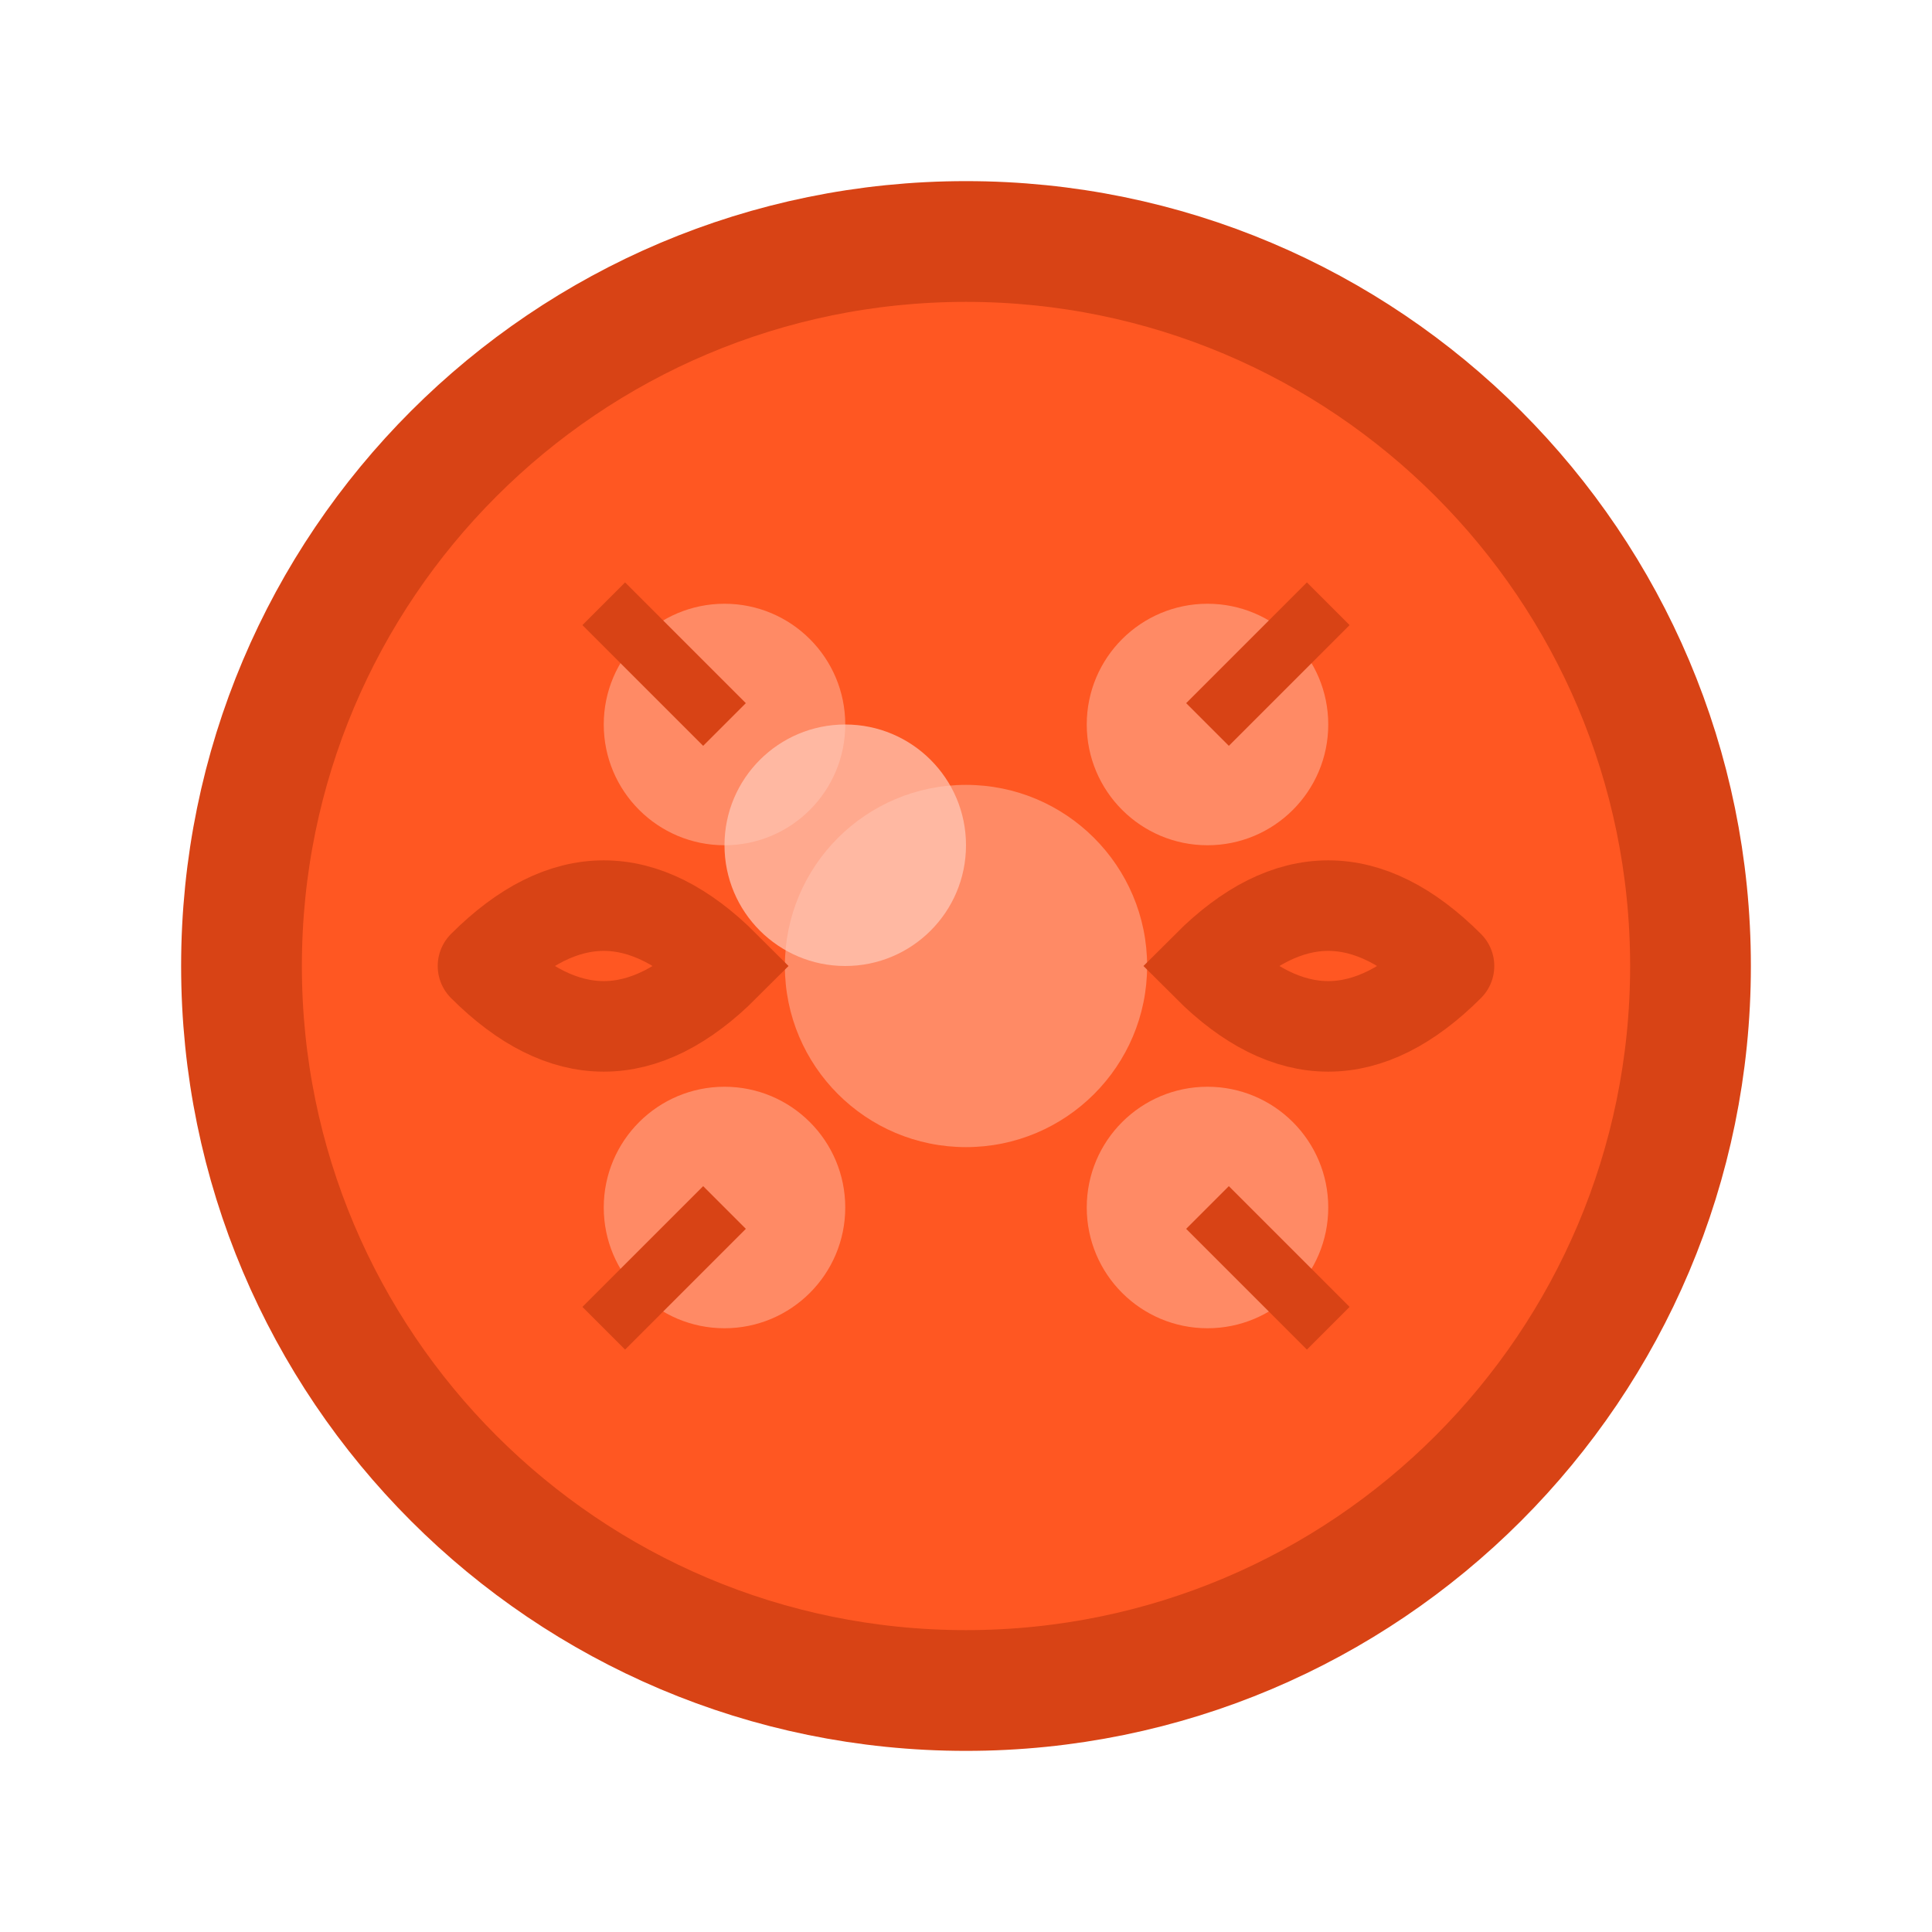
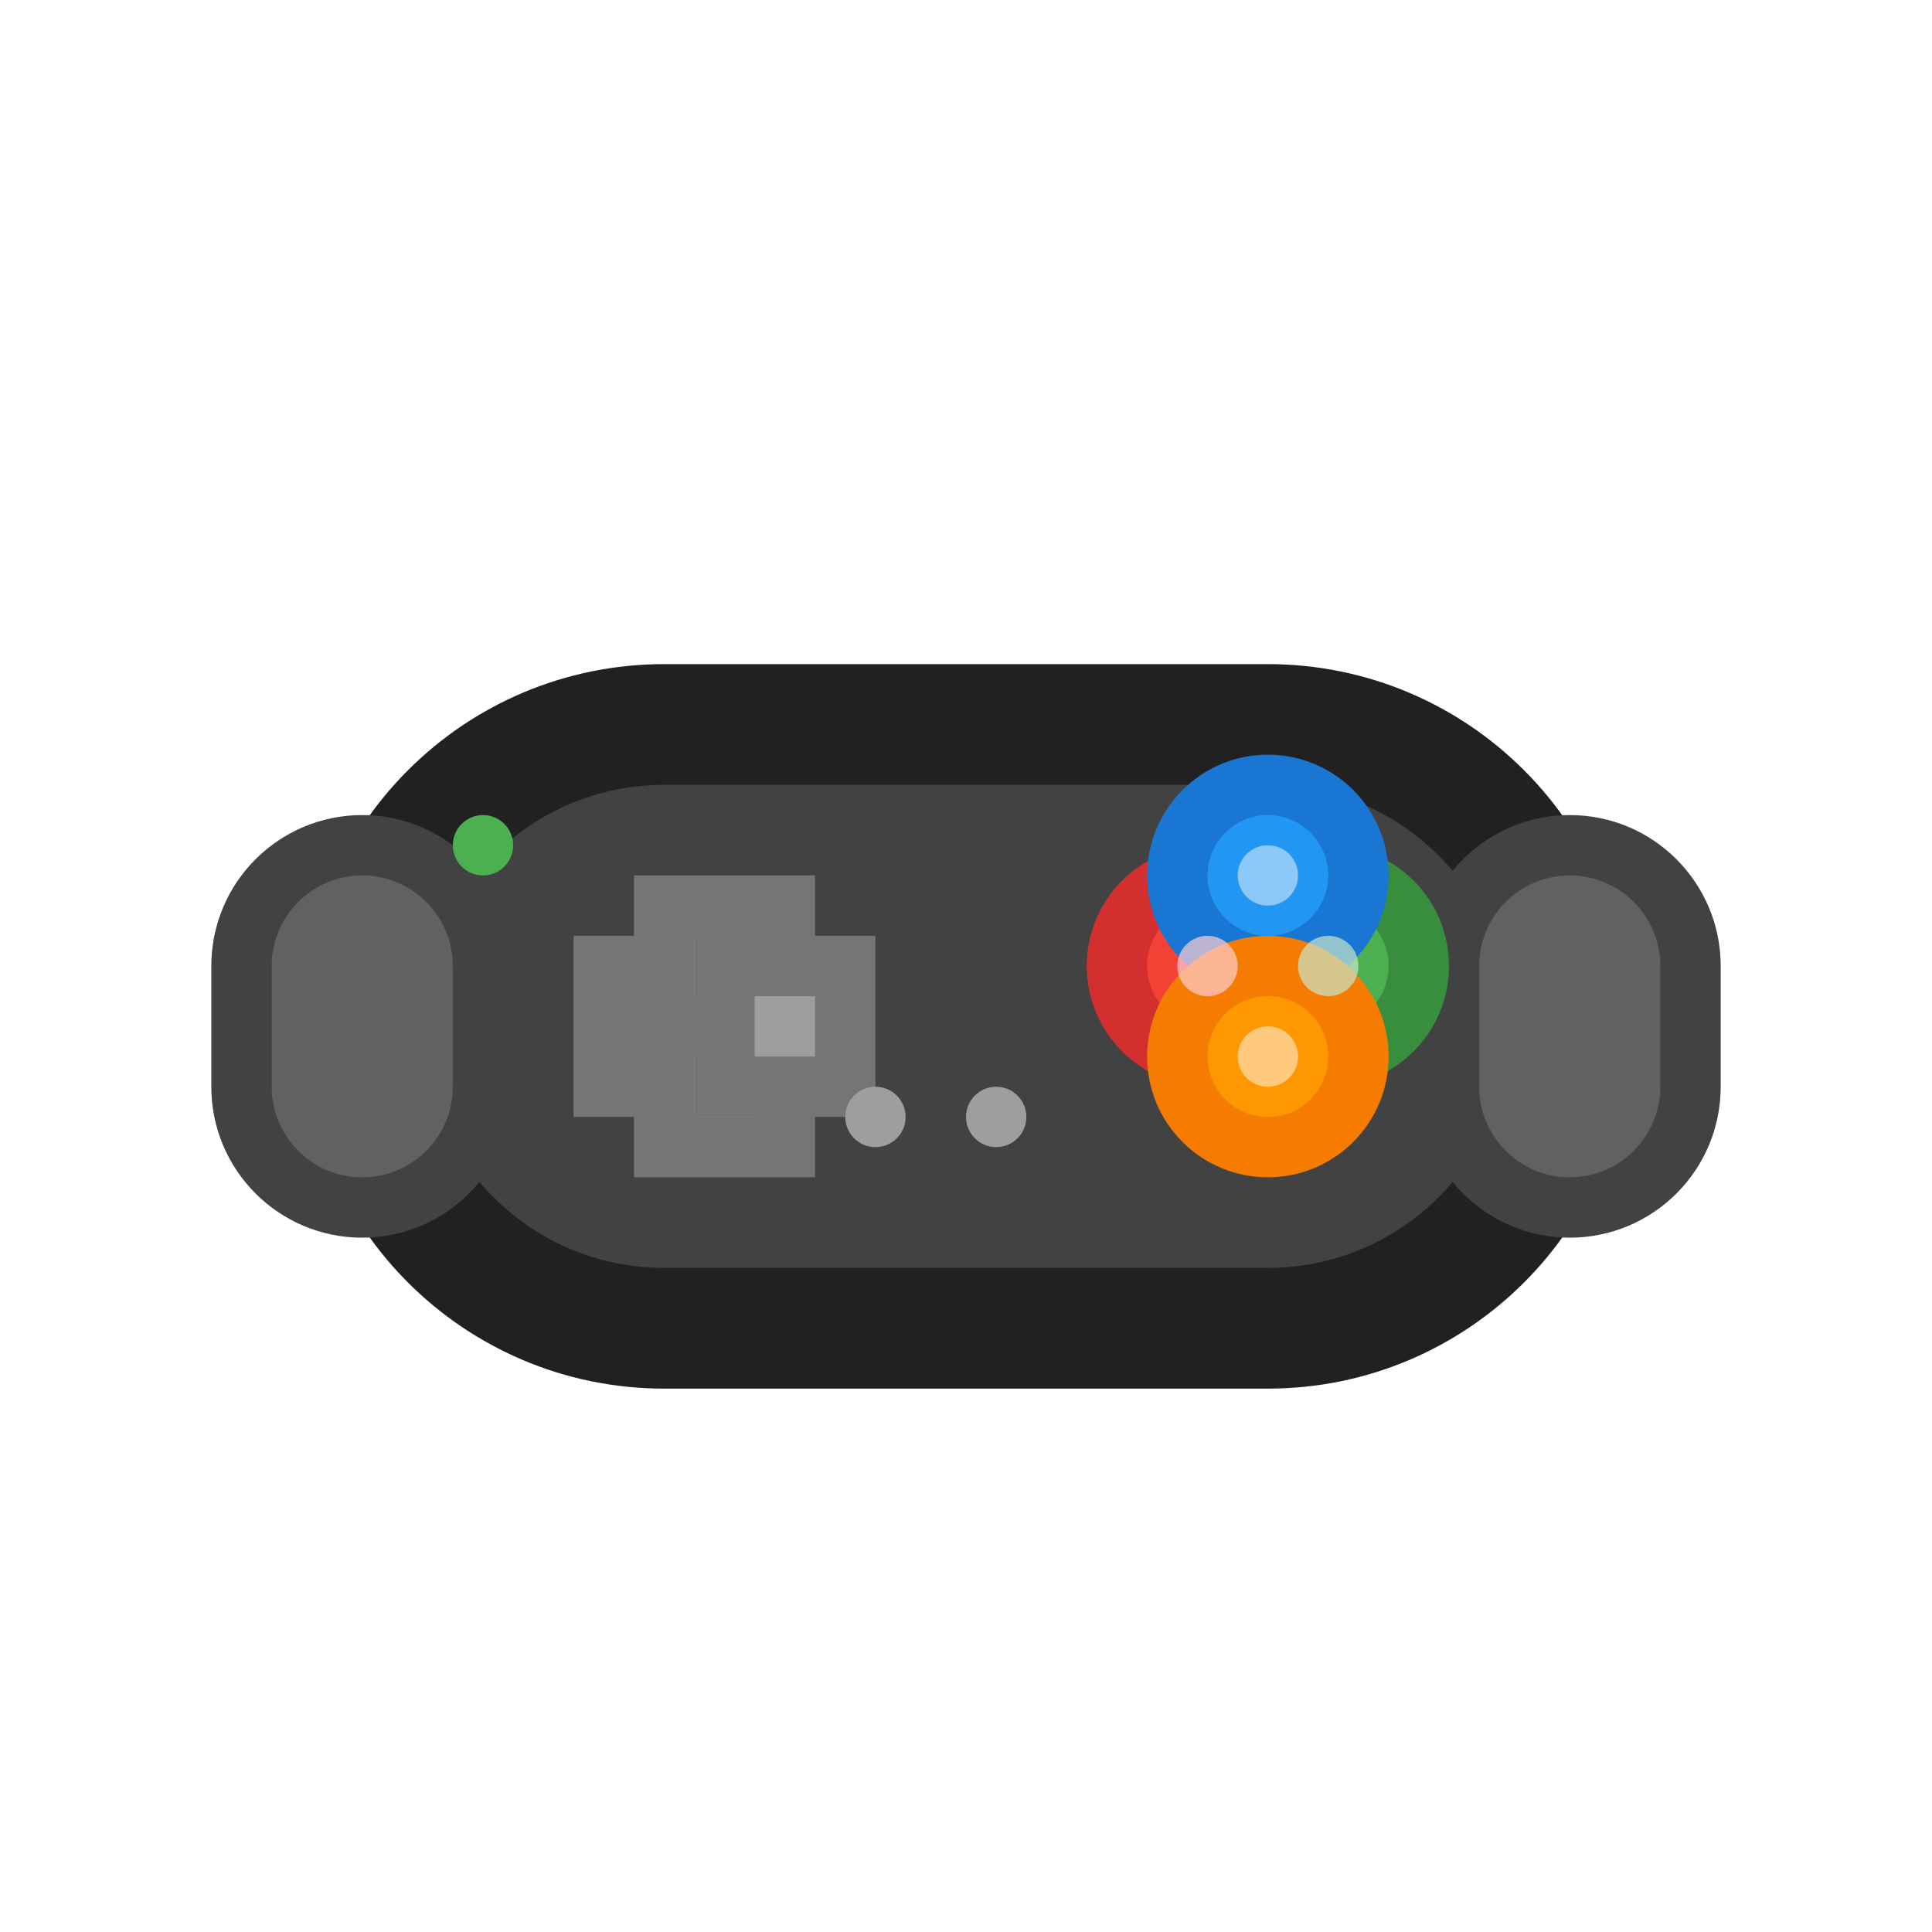
<svg xmlns="http://www.w3.org/2000/svg" width="32" height="32" viewBox="0 0 32 32" fill="none">
-   <circle cx="16" cy="16" r="12" fill="#FF5722" stroke="#D84315" stroke-width="2" />
-   <circle cx="12" cy="12" r="2" fill="#FF8A65" />
-   <circle cx="20" cy="12" r="2" fill="#FF8A65" />
-   <circle cx="12" cy="20" r="2" fill="#FF8A65" />
-   <circle cx="20" cy="20" r="2" fill="#FF8A65" />
-   <circle cx="16" cy="16" r="3" fill="#FF8A65" />
-   <path d="M8 16Q10 14 12 16Q10 18 8 16" fill="none" stroke="#D84315" stroke-width="1.5" stroke-linecap="round" />
-   <path d="M24 16Q22 14 20 16Q22 18 24 16" fill="none" stroke="#D84315" stroke-width="1.5" stroke-linecap="round" />
-   <line x1="10" y1="10" x2="12" y2="12" stroke="#D84315" stroke-width="1" />
-   <line x1="22" y1="10" x2="20" y2="12" stroke="#D84315" stroke-width="1" />
-   <line x1="10" y1="22" x2="12" y2="20" stroke="#D84315" stroke-width="1" />
-   <line x1="22" y1="22" x2="20" y2="20" stroke="#D84315" stroke-width="1" />
-   <circle cx="14" cy="14" r="2" fill="#FFCCBC" opacity="0.7" />
+   <rect x="6" y="12" width="20" height="10" rx="5" fill="#424242" stroke="#212121" stroke-width="2" />
+   <rect x="4" y="14" width="4" height="6" rx="2" fill="#616161" stroke="#424242" stroke-width="1" />
+   <rect x="24" y="14" width="4" height="6" rx="2" fill="#616161" stroke="#424242" stroke-width="1" />
+   <rect x="10" y="16" width="2" height="2" fill="#9E9E9E" stroke="#757575" stroke-width="1" />
+   <rect x="11" y="15" width="2" height="2" fill="#9E9E9E" stroke="#757575" stroke-width="1" />
+   <rect x="11" y="17" width="2" height="2" fill="#9E9E9E" stroke="#757575" stroke-width="1" />
+   <rect x="12" y="16" width="2" height="2" fill="#9E9E9E" stroke="#757575" stroke-width="1" />
+   <circle cx="20" cy="16" r="1.5" fill="#F44336" stroke="#D32F2F" stroke-width="1" />
+   <circle cx="22" cy="16" r="1.5" fill="#4CAF50" stroke="#388E3C" stroke-width="1" />
+   <circle cx="21" cy="14.5" r="1.5" fill="#2196F3" stroke="#1976D2" stroke-width="1" />
+   <circle cx="21" cy="17.5" r="1.5" fill="#FF9800" stroke="#F57C00" stroke-width="1" />
+   <rect x="14" y="18" width="1" height="1" fill="#9E9E9E" rx="0.5" />
+   <rect x="16" y="18" width="1" height="1" fill="#9E9E9E" rx="0.5" />
+   <circle cx="8" cy="14" r="0.5" fill="#4CAF50" />
+   <circle cx="20" cy="16" r="0.5" fill="#FFCDD2" opacity="0.7" />
+   <circle cx="22" cy="16" r="0.5" fill="#C8E6C9" opacity="0.7" />
+   <circle cx="21" cy="14.5" r="0.5" fill="#BBDEFB" opacity="0.7" />
+   <circle cx="21" cy="17.5" r="0.5" fill="#FFE0B2" opacity="0.7" />
</svg>
